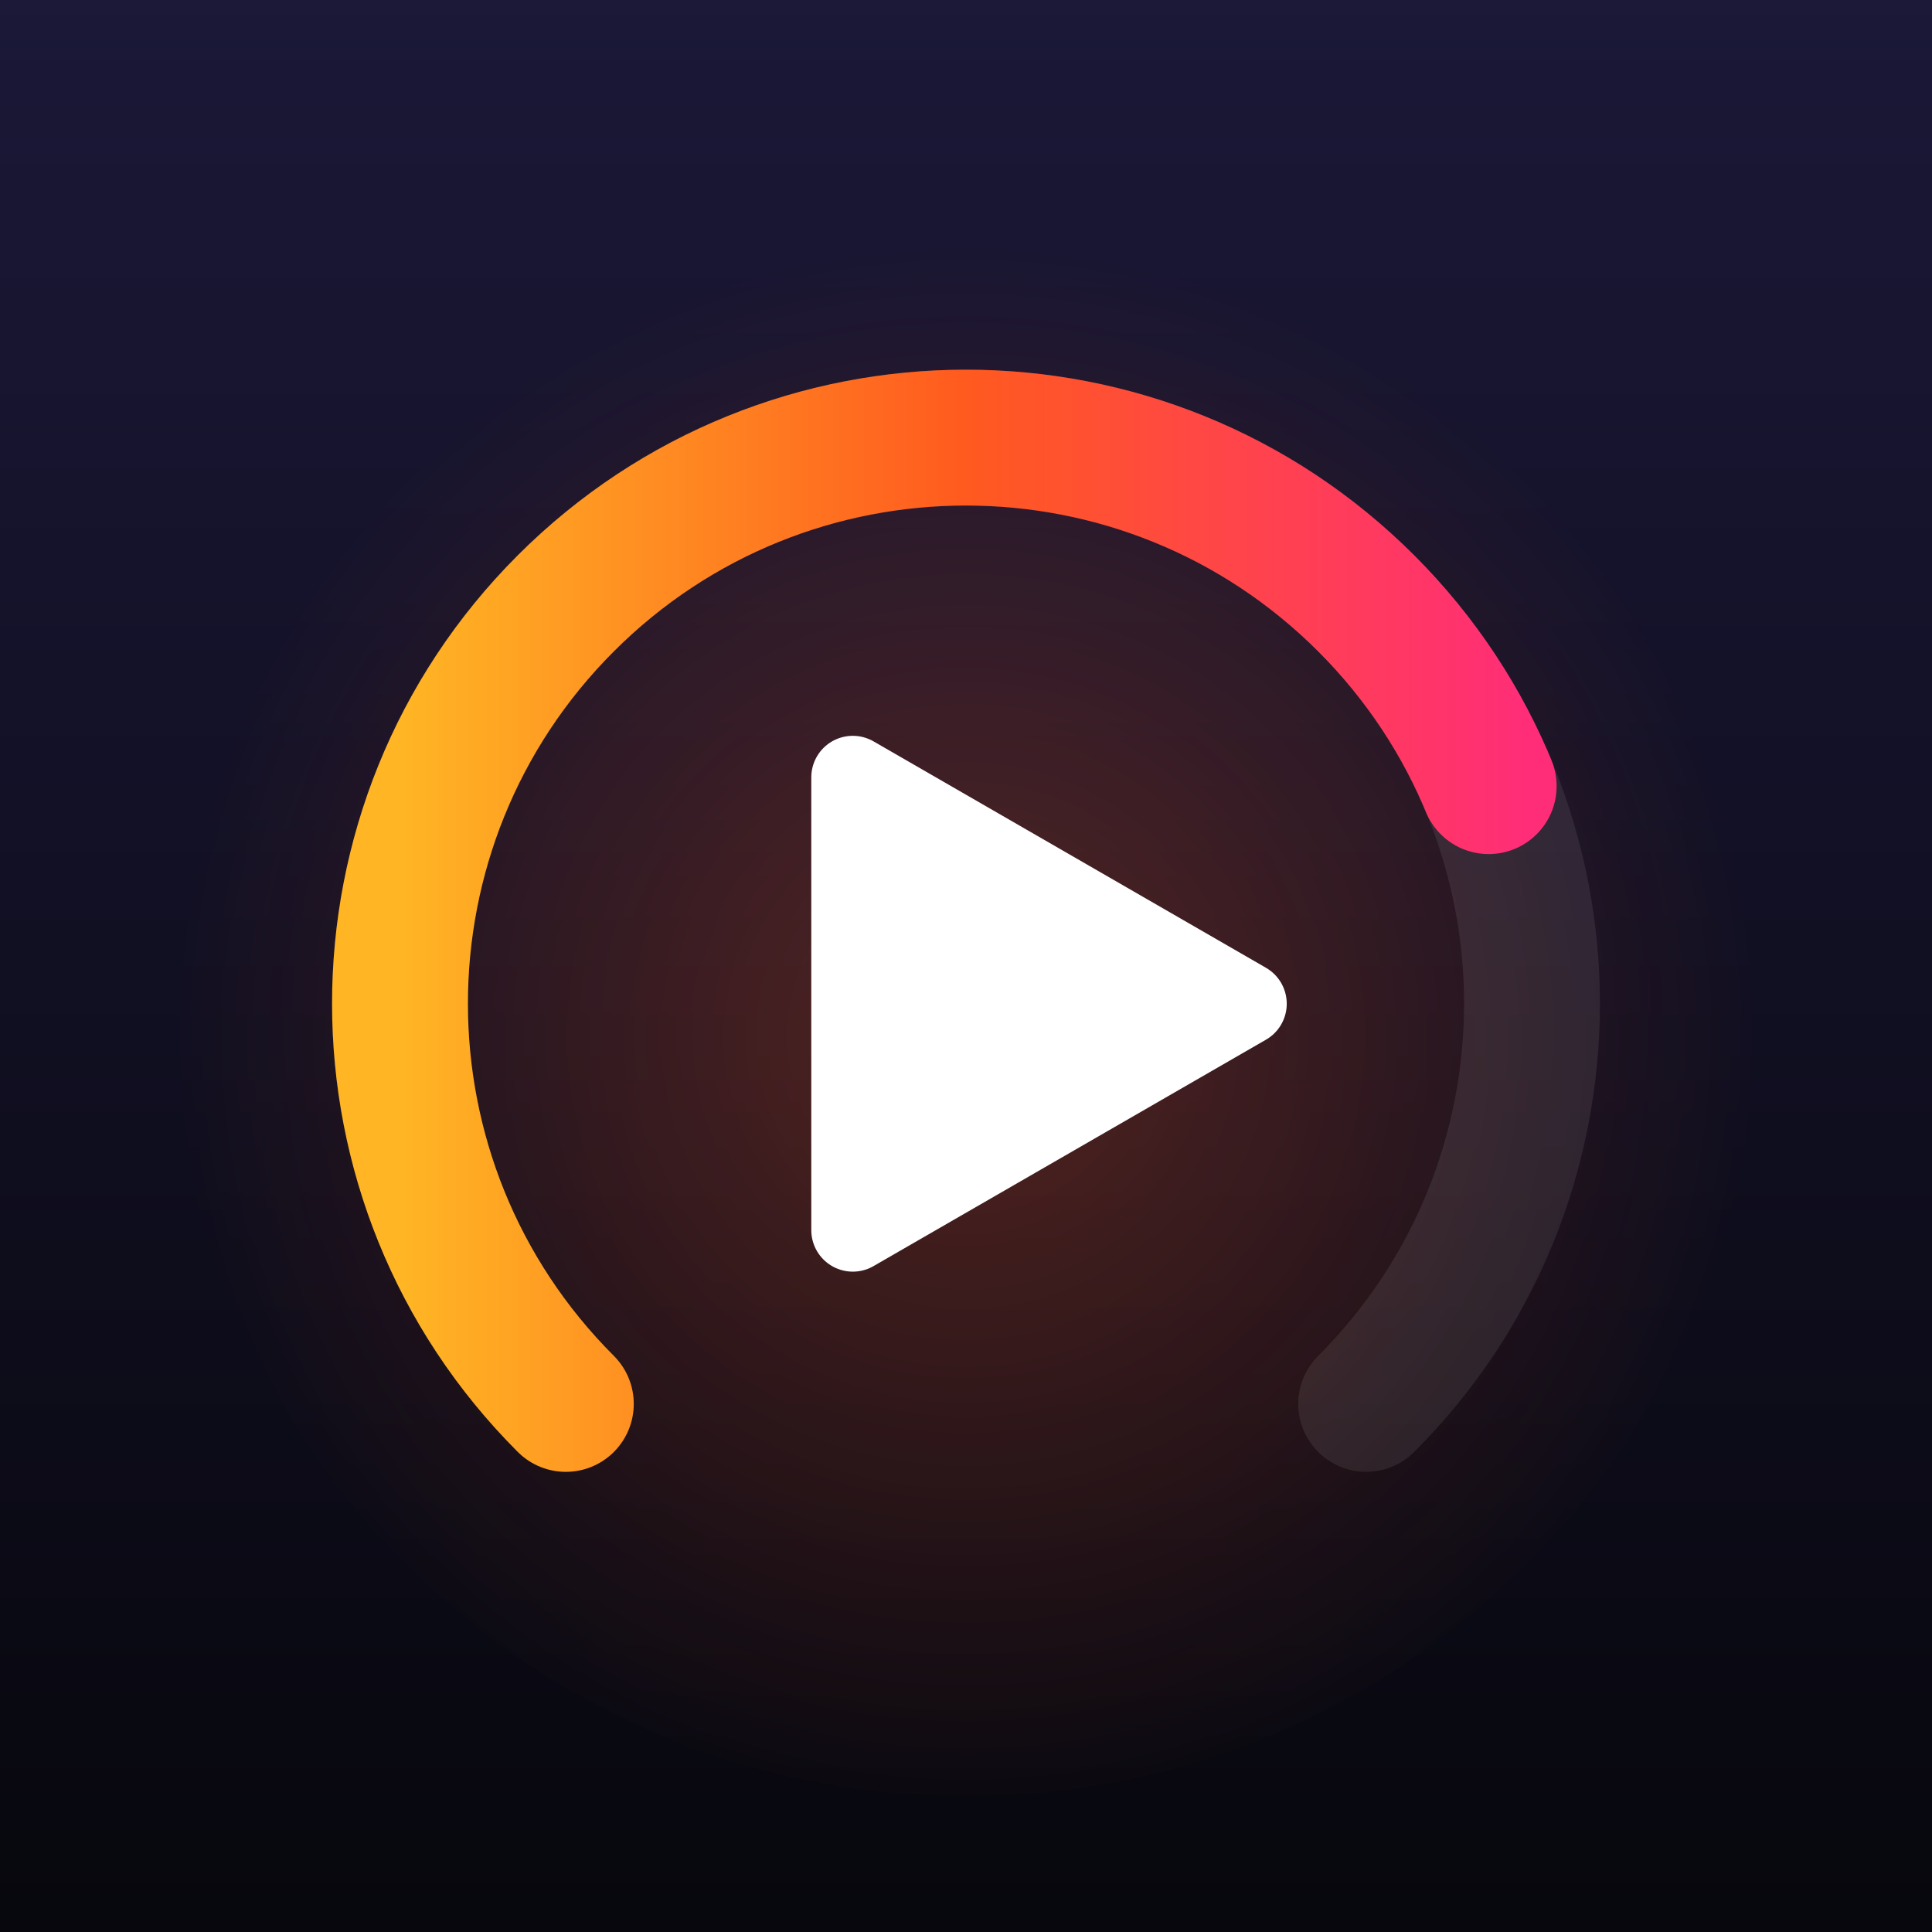
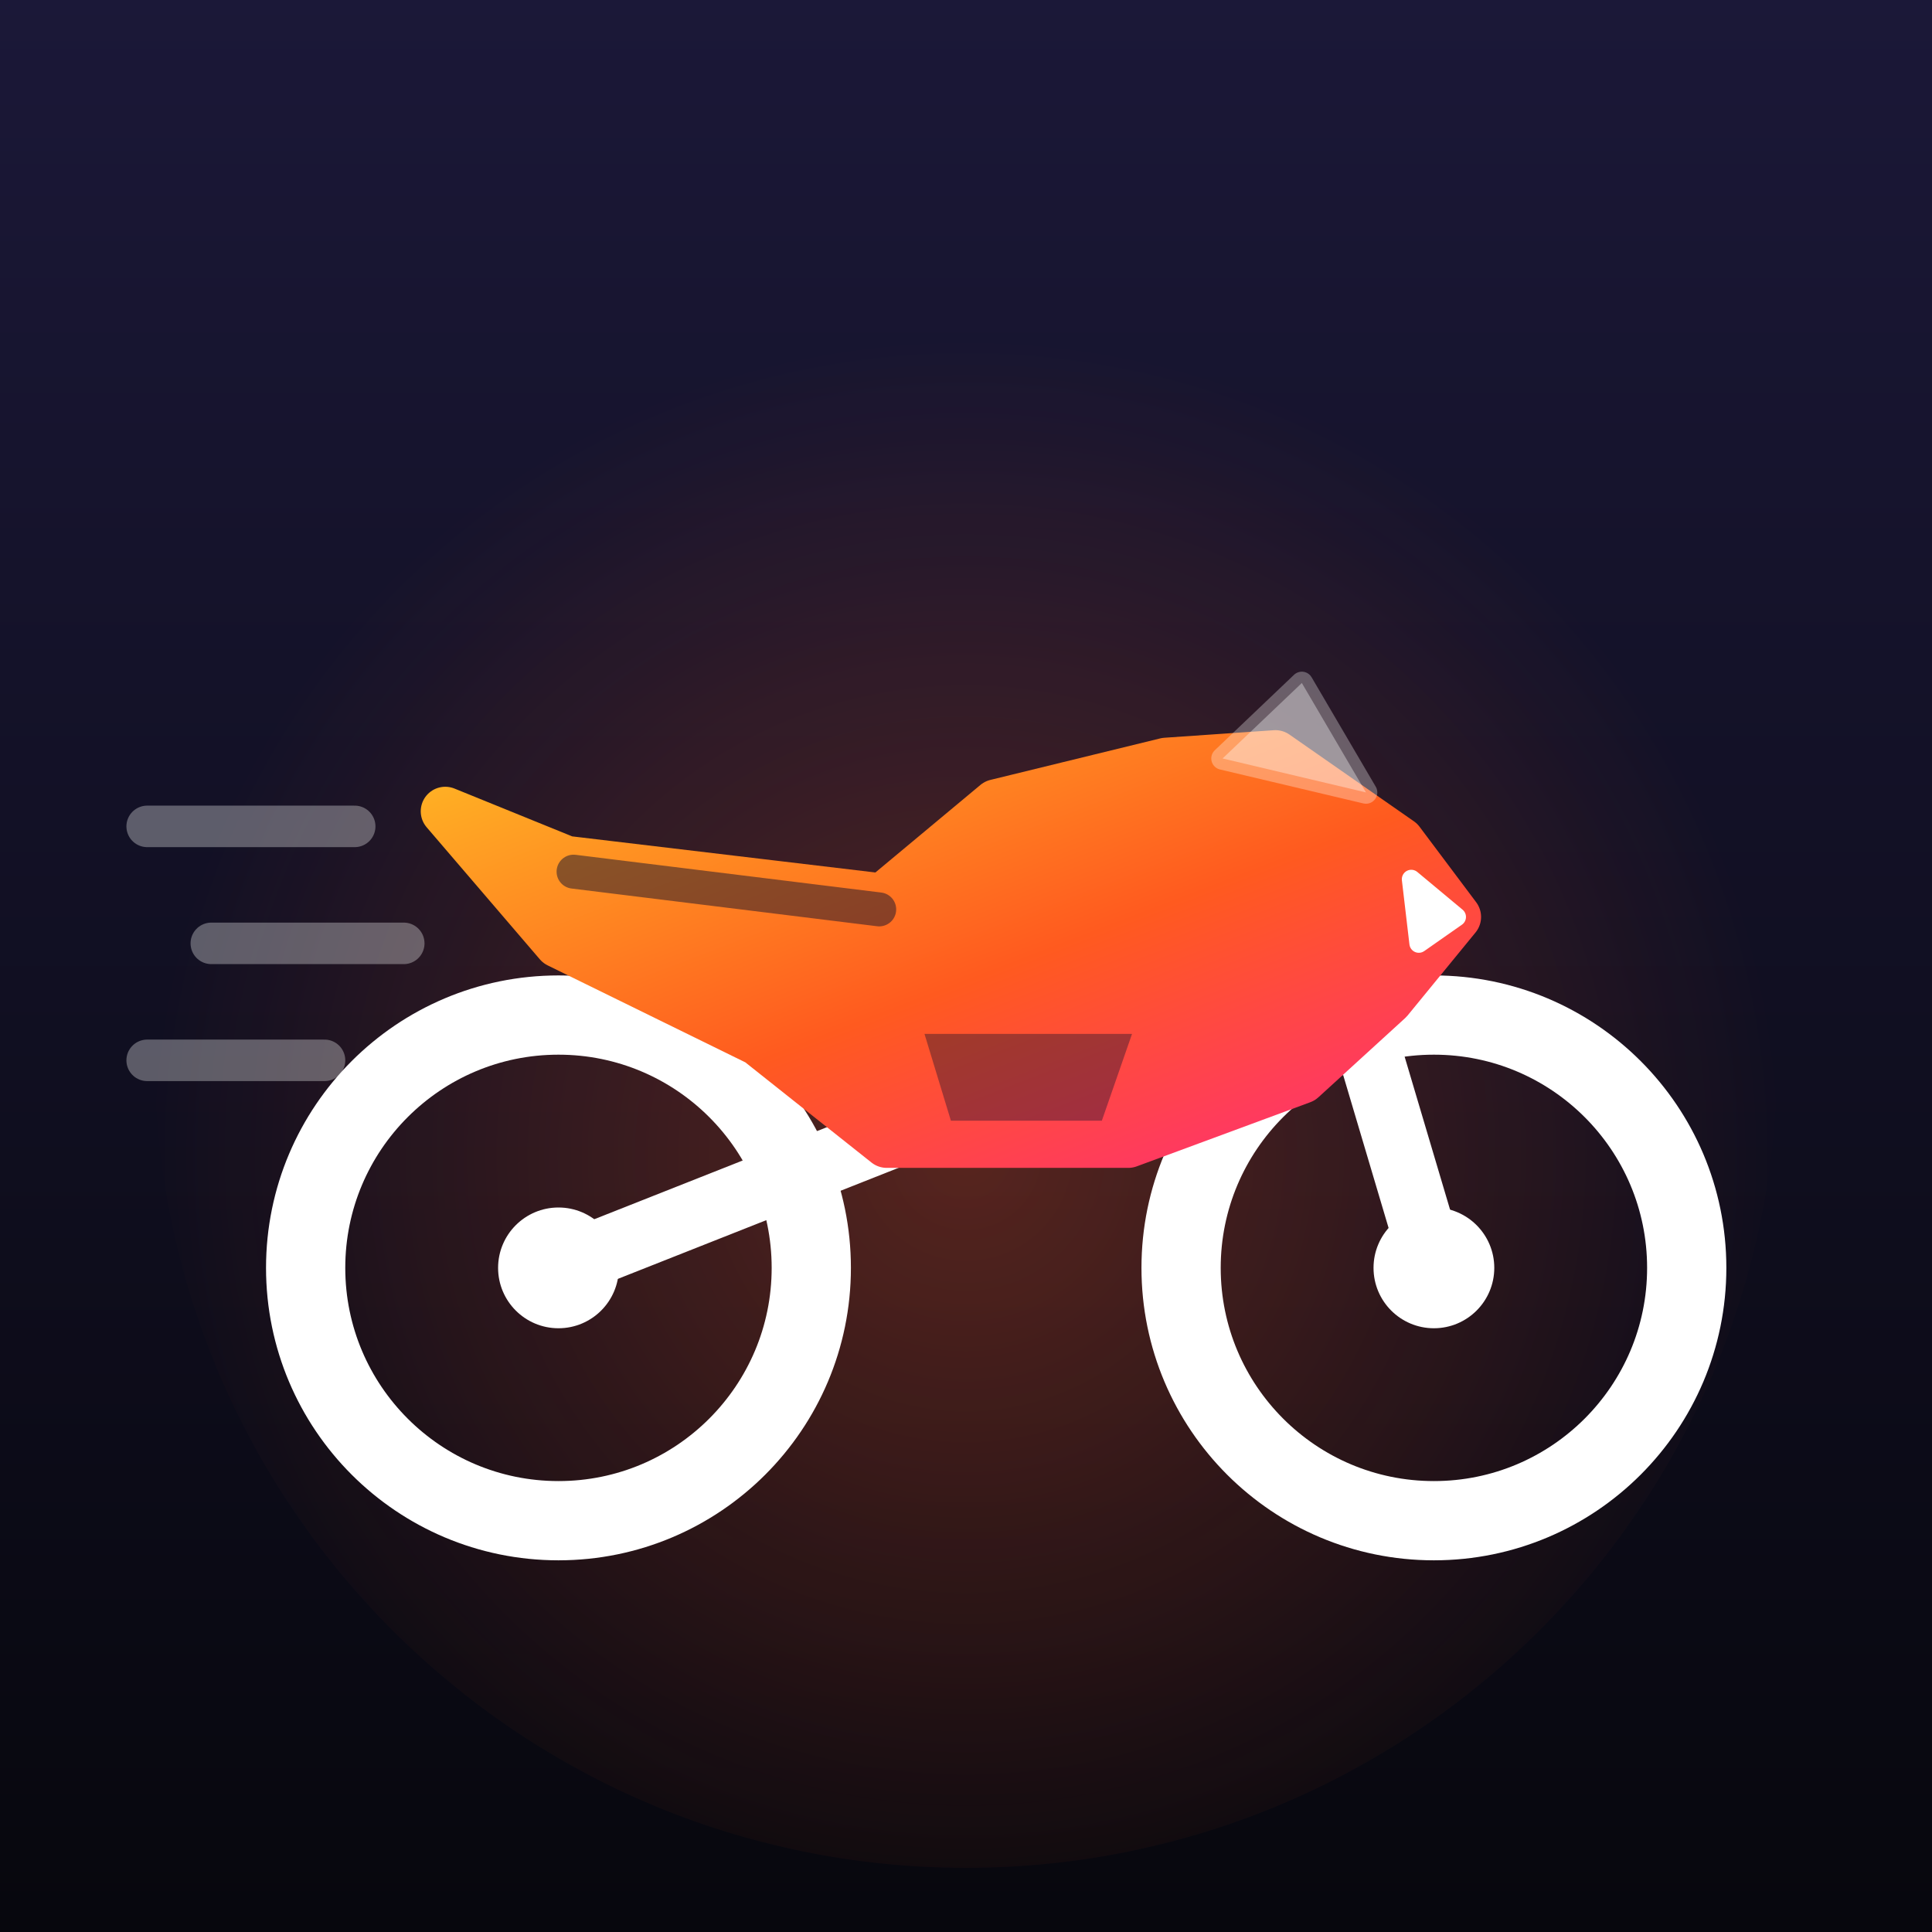
<svg xmlns="http://www.w3.org/2000/svg" viewBox="0 0 1024 1024" width="1024" height="1024">
  <defs>
    <linearGradient id="bg" x1="0" y1="0" x2="0" y2="1">
      <stop offset="0" stop-color="#1B1838" />
      <stop offset="1" stop-color="#07070D" />
    </linearGradient>
-     <radialGradient id="glow" cx="0.5" cy="0.52" r="0.5">
-       <stop offset="0" stop-color="#FF5A1F" stop-opacity="0.28" />
+     <radialGradient id="glow" cx="0.5" cy="0.56" r="0.5">
+       <stop offset="0" stop-color="#FF5A1F" stop-opacity="0.30" />
      <stop offset="1" stop-color="#FF5A1F" stop-opacity="0" />
    </radialGradient>
-     <linearGradient id="arc" x1="0" y1="0" x2="1" y2="0">
+     <linearGradient id="body" x1="0" y1="0" x2="1" y2="1">
      <stop offset="0" stop-color="#FFB524" />
-       <stop offset="0.5" stop-color="#FF5A1F" />
+       <stop offset="0.55" stop-color="#FF5A1F" />
      <stop offset="1" stop-color="#FF2D78" />
    </linearGradient>
  </defs>
  <rect width="1024" height="1024" fill="url(#bg)" />
-   <circle cx="512" cy="532" r="420" fill="url(#glow)" />
-   <path d="M 299.9 744.1 A 300 300 0 1 1 724.1 744.1" fill="none" stroke="#FFFFFF" stroke-opacity="0.08" stroke-width="72" stroke-linecap="round" />
-   <path d="M 299.9 744.1 A 300 300 0 1 1 724.1 744.1" fill="none" stroke="url(#arc)" stroke-width="72" stroke-linecap="round" stroke-dasharray="1060 2000" />
-   <path d="M 452 412 L 452 652 L 660 532 Z" fill="#FFFFFF" stroke="#FFFFFF" stroke-width="44" stroke-linejoin="round" />
+   <circle cx="512" cy="560" r="430" fill="url(#glow)" />
+   <g stroke="#FFFFFF" stroke-linecap="round" stroke-width="22" opacity="0.32">
+     <line x1="78" y1="438" x2="188" y2="438" />
+     <line x1="112" y1="500" x2="214" y2="500" />
+     <line x1="78" y1="562" x2="172" y2="562" />
+   </g>
+   <g stroke="#FFFFFF" stroke-width="34" stroke-linecap="round" fill="none">
+     <path d="M 760 672 L 700 470" />
+     <path d="M 296 672 L 478 600" />
+   </g>
+   <g fill="none" stroke="#FFFFFF" stroke-width="42">
+     <circle cx="296" cy="672" r="134" />
+     <circle cx="760" cy="672" r="134" />
+   </g>
+   <circle cx="296" cy="672" r="32" fill="#FFFFFF" />
+   <circle cx="760" cy="672" r="32" fill="#FFFFFF" />
+   <path d="M 236 430 L 300 456 L 468 476 L 528 426 L 618 404 L 676 400 L 742 446 L 772 486 L 736 530 L 690 572 L 598 606 L 470 606 L 402 552 L 296 500 Z" fill="url(#body)" stroke="url(#body)" stroke-width="26" stroke-linejoin="round" />
+   <path d="M 648 402 L 690 362 L 724 420 Z" fill="#FFFFFF" opacity="0.55" stroke="#FFFFFF" stroke-opacity="0.55" stroke-width="12" stroke-linejoin="round" />
+   <path d="M 304 462 L 466 482" fill="none" stroke="#14122B" stroke-width="18" stroke-linecap="round" opacity="0.5" />
+   <path d="M 490 548 L 600 548 L 584 594 L 504 594 Z" fill="#14122B" opacity="0.4" />
+   <path d="M 748 466 L 772 486 L 752 500 Z" fill="#FFFFFF" stroke="#FFFFFF" stroke-width="10" stroke-linejoin="round" />
</svg>
